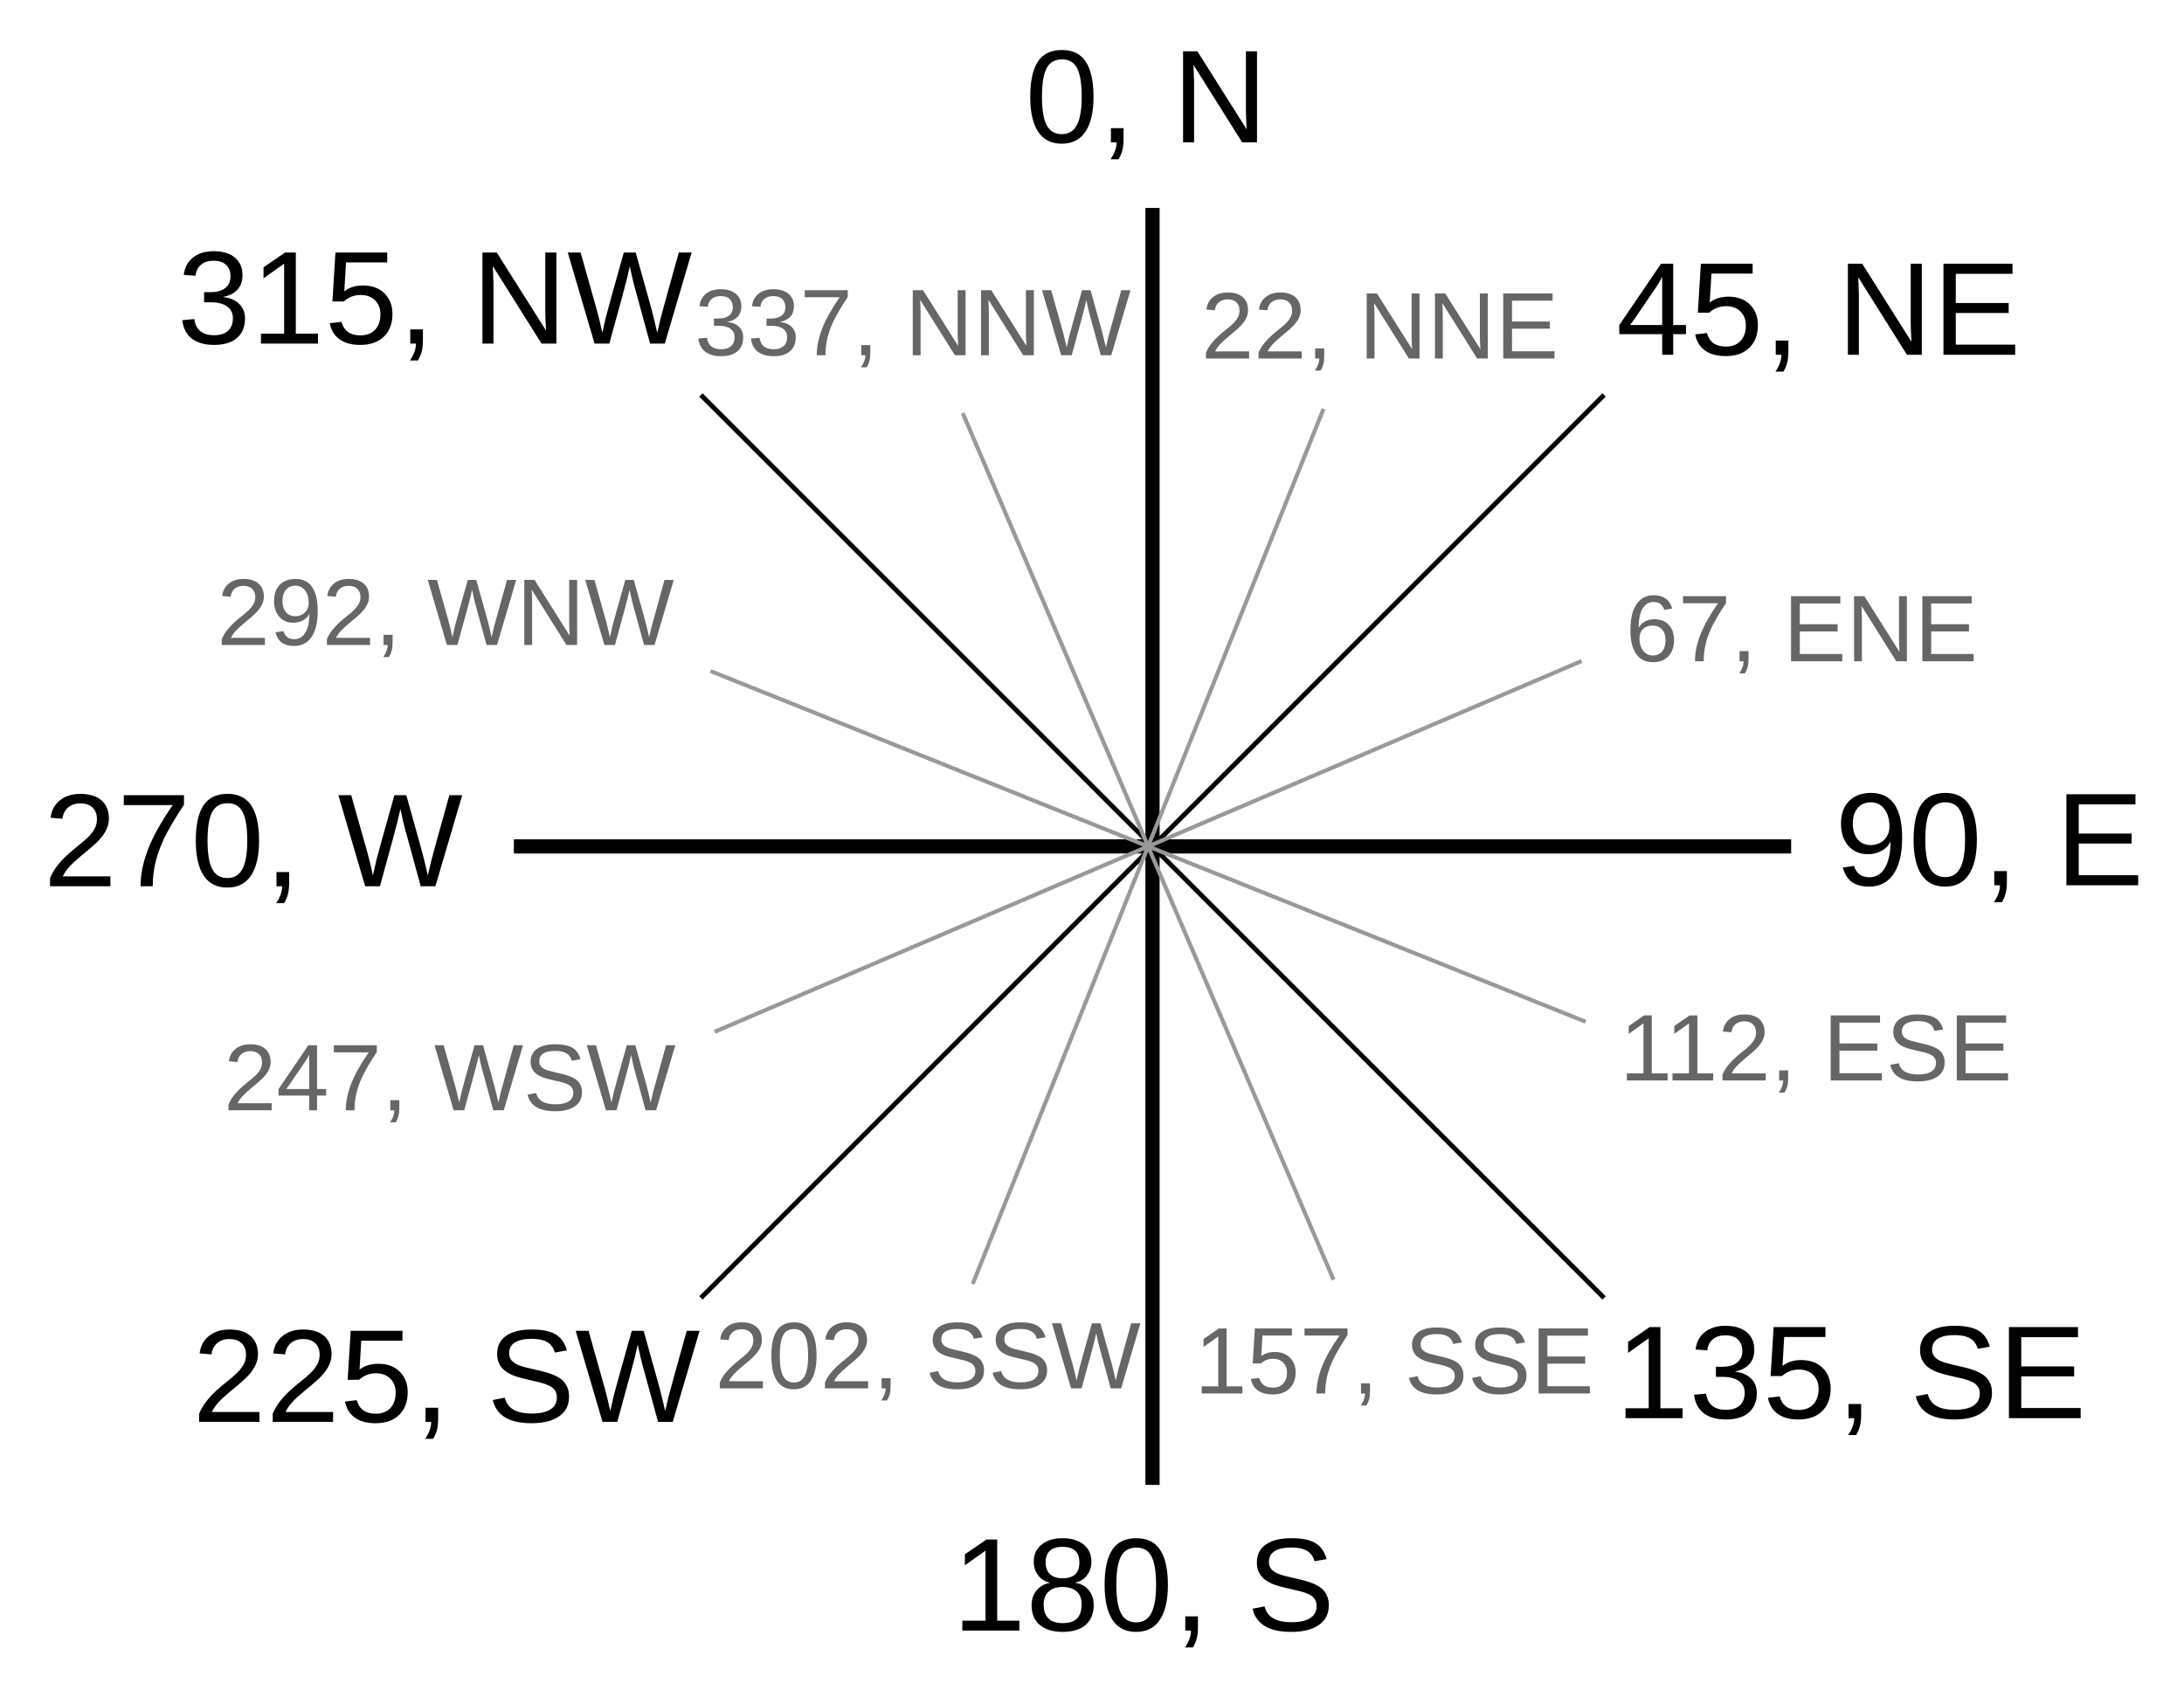
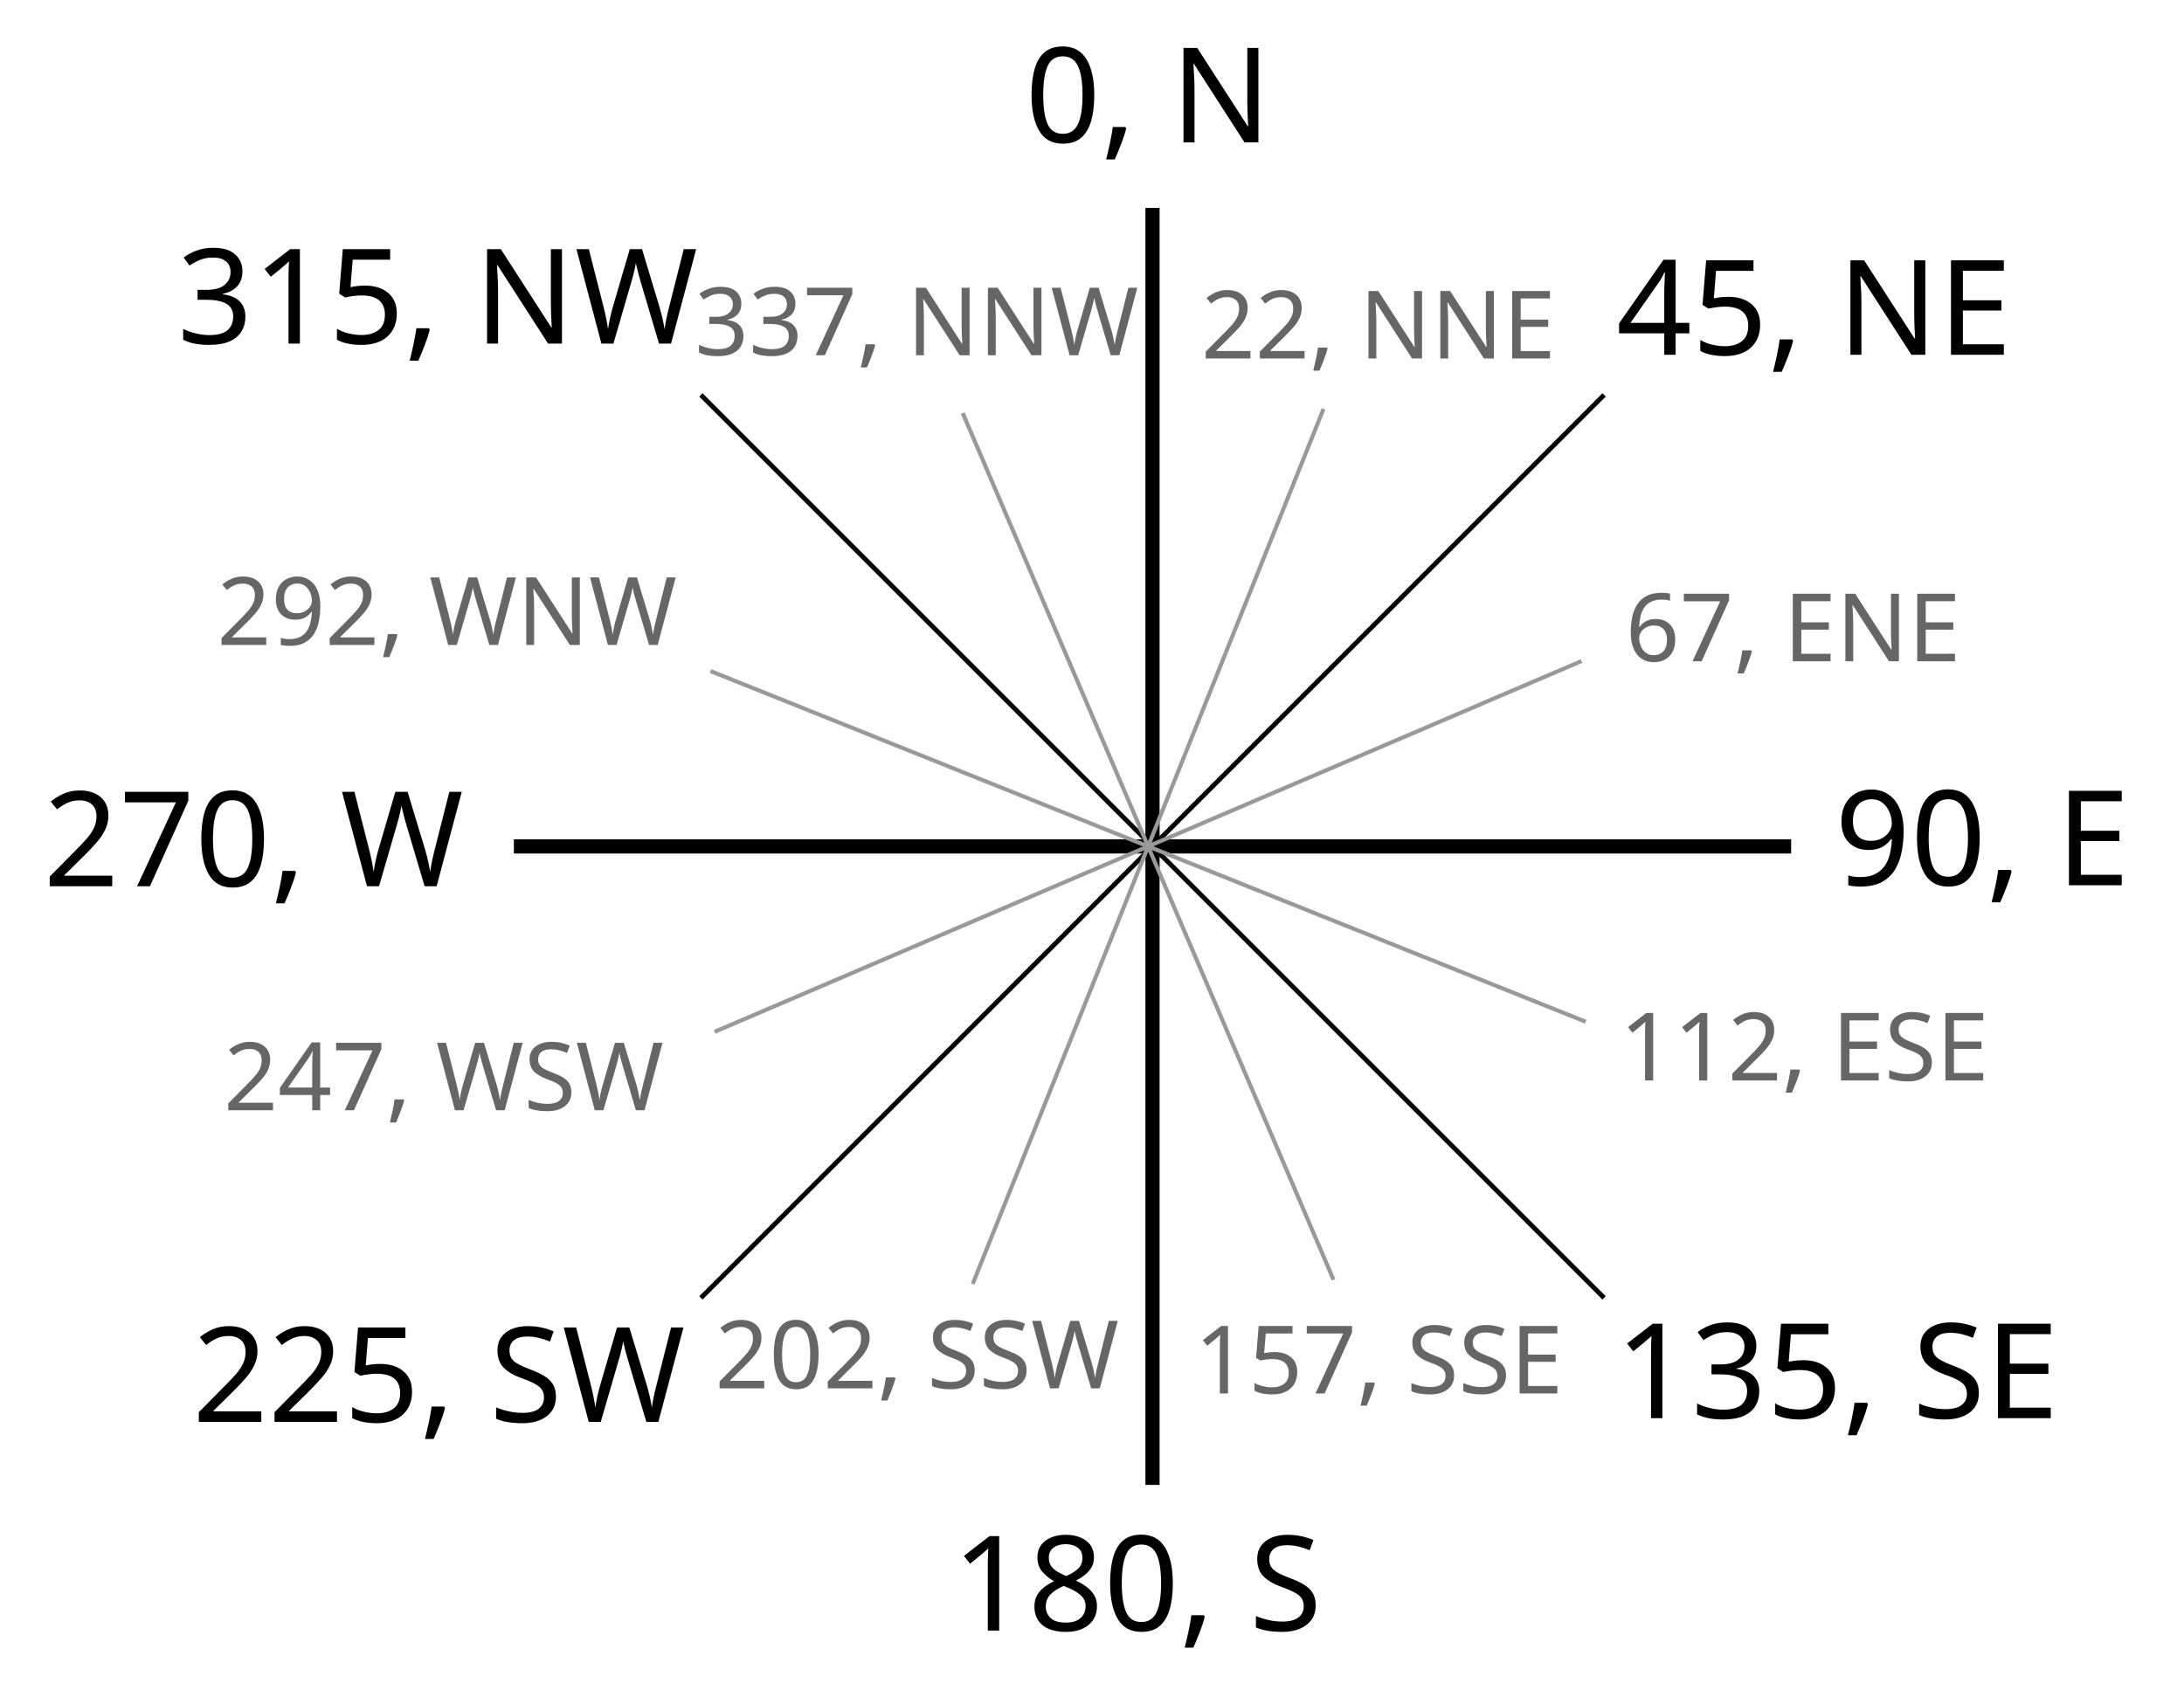
<svg xmlns="http://www.w3.org/2000/svg" width="462.029" height="358.995" id="svg2" version="1.1">
  <defs id="defs4" />
  <g id="layer1" transform="translate(-105.0462,-255.6101)">
    <path style="fill:none;stroke:#000000;stroke-width:3;stroke-linecap:butt;stroke-linejoin:miter;stroke-miterlimit:4;stroke-opacity:1;stroke-dasharray:none" d="m 213.756,434.713 270.209,0" id="path2985" />
    <path id="path2987" d="m 348.861,299.608 0,270.209" style="fill:none;stroke:#000000;stroke-width:3;stroke-linecap:butt;stroke-linejoin:miter;stroke-miterlimit:4;stroke-opacity:1;stroke-dasharray:none" />
    <path style="fill:none;stroke:#000000;stroke-width:1px;stroke-linecap:butt;stroke-linejoin:miter;stroke-opacity:1" d="M 444.394,339.179 253.327,530.246" id="path2989" />
    <path id="path2991" d="M 444.394,530.246 253.327,339.179" style="fill:none;stroke:#000000;stroke-width:1px;stroke-linecap:butt;stroke-linejoin:miter;stroke-opacity:1" />
    <path style="fill:none;stroke:#999999;stroke-width:0.859px;stroke-linecap:butt;stroke-linejoin:miter;stroke-opacity:1" d="m 440.508,471.817 -185.153,-74.209" id="path2993" />
    <path id="path2995" d="m 387.156,526.411 -78.449,-183.397" style="fill:none;stroke:#999999;stroke-width:0.859px;stroke-linecap:butt;stroke-linejoin:miter;stroke-opacity:1" />
    <path style="fill:none;stroke:#999999;stroke-width:0.859px;stroke-linecap:butt;stroke-linejoin:miter;stroke-opacity:1" d="M 310.827,527.289 385.036,342.136" id="path2997" />
    <path id="path2999" d="m 256.233,473.937 183.397,-78.449" style="fill:none;stroke:#999999;stroke-width:0.859px;stroke-linecap:butt;stroke-linejoin:miter;stroke-opacity:1" />
-     <text xml:space="preserve" style="font-size:28px;font-style:normal;font-variant:normal;font-weight:normal;font-stretch:normal;text-align:start;line-height:125%;letter-spacing:0px;word-spacing:0px;writing-mode:lr-tb;text-anchor:start;fill:#000000;fill-opacity:1;stroke:none;font-family:Arial" x="321.9" y="285.735" id="text3769">
+     <text xml:space="preserve" style="font-size:28px;font-style:normal;font-variant:normal;font-weight:normal;font-stretch:normal;text-align:start;line-height:125%;letter-spacing:0px;word-spacing:0px;writing-mode:lr-tb;text-anchor:start;fill:#000000;fill-opacity:1;stroke:none;font-family:'Droid Sans'" x="321.9" y="285.735" id="text3769">
      <tspan id="tspan3771" x="321.9" y="285.735">0, N</tspan>
    </text>
-     <text xml:space="preserve" style="font-size:28px;font-style:normal;font-variant:normal;font-weight:normal;font-stretch:normal;text-align:start;line-height:125%;letter-spacing:0px;word-spacing:0px;writing-mode:lr-tb;text-anchor:start;fill:#000000;fill-opacity:1;stroke:none;font-family:Arial" x="446.97" y="330.679" id="text3773">
+     <text xml:space="preserve" style="font-size:28px;font-style:normal;font-variant:normal;font-weight:normal;font-stretch:normal;text-align:start;line-height:125%;letter-spacing:0px;word-spacing:0px;writing-mode:lr-tb;text-anchor:start;fill:#000000;fill-opacity:1;stroke:none;font-family:'Droid Sans'" x="446.97" y="330.679" id="text3773">
      <tspan id="tspan3775" x="446.97" y="330.679">45, NE</tspan>
    </text>
-     <text xml:space="preserve" style="font-size:28px;font-style:normal;font-variant:normal;font-weight:normal;font-stretch:normal;text-align:start;line-height:125%;letter-spacing:0px;word-spacing:0px;writing-mode:lr-tb;text-anchor:start;fill:#000000;fill-opacity:1;stroke:none;font-family:Arial" x="493.2" y="442.941" id="text3777">
+     <text xml:space="preserve" style="font-size:28px;font-style:normal;font-variant:normal;font-weight:normal;font-stretch:normal;text-align:start;line-height:125%;letter-spacing:0px;word-spacing:0px;writing-mode:lr-tb;text-anchor:start;fill:#000000;fill-opacity:1;stroke:none;font-family:'Droid Sans'" x="493.2" y="442.941" id="text3777">
      <tspan id="tspan3779" x="493.2" y="442.941">90, E</tspan>
    </text>
-     <text xml:space="preserve" style="font-size:28px;font-style:normal;font-variant:normal;font-weight:normal;font-stretch:normal;text-align:start;line-height:125%;letter-spacing:0px;word-spacing:0px;writing-mode:lr-tb;text-anchor:start;fill:#000000;fill-opacity:1;stroke:none;font-family:Arial" x="446.791" y="555.696" id="text3781">
+     <text xml:space="preserve" style="font-size:28px;font-style:normal;font-variant:normal;font-weight:normal;font-stretch:normal;text-align:start;line-height:125%;letter-spacing:0px;word-spacing:0px;writing-mode:lr-tb;text-anchor:start;fill:#000000;fill-opacity:1;stroke:none;font-family:'Droid Sans'" x="446.791" y="555.696" id="text3781">
      <tspan id="tspan3783" x="446.791" y="555.696">135, SE</tspan>
    </text>
-     <text xml:space="preserve" style="font-size:28px;font-style:normal;font-variant:normal;font-weight:normal;font-stretch:normal;text-align:start;line-height:125%;letter-spacing:0px;word-spacing:0px;writing-mode:lr-tb;text-anchor:start;fill:#000000;fill-opacity:1;stroke:none;font-family:Arial" x="306.49" y="600.641" id="text3785">
+     <text xml:space="preserve" style="font-size:28px;font-style:normal;font-variant:normal;font-weight:normal;font-stretch:normal;text-align:start;line-height:125%;letter-spacing:0px;word-spacing:0px;writing-mode:lr-tb;text-anchor:start;fill:#000000;fill-opacity:1;stroke:none;font-family:'Droid Sans'" x="306.49" y="600.641" id="text3785">
      <tspan id="tspan3787" x="306.49" y="600.641">180, S</tspan>
    </text>
-     <text xml:space="preserve" style="font-size:28px;font-style:normal;font-variant:normal;font-weight:normal;font-stretch:normal;text-align:start;line-height:125%;letter-spacing:0px;word-spacing:0px;writing-mode:lr-tb;text-anchor:start;fill:#000000;fill-opacity:1;stroke:none;font-family:Arial" x="145.762" y="556.485" id="text3789">
+     <text xml:space="preserve" style="font-size:28px;font-style:normal;font-variant:normal;font-weight:normal;font-stretch:normal;text-align:start;line-height:125%;letter-spacing:0px;word-spacing:0px;writing-mode:lr-tb;text-anchor:start;fill:#000000;fill-opacity:1;stroke:none;font-family:'Droid Sans'" x="145.762" y="556.485" id="text3789">
      <tspan id="tspan3791" x="145.762" y="556.485">225, SW</tspan>
    </text>
-     <text xml:space="preserve" style="font-size:28px;font-style:normal;font-variant:normal;font-weight:normal;font-stretch:normal;text-align:start;line-height:125%;letter-spacing:0px;word-spacing:0px;writing-mode:lr-tb;text-anchor:start;fill:#000000;fill-opacity:1;stroke:none;font-family:Arial" x="114.226" y="443.139" id="text3793">
+     <text xml:space="preserve" style="font-size:28px;font-style:normal;font-variant:normal;font-weight:normal;font-stretch:normal;text-align:start;line-height:125%;letter-spacing:0px;word-spacing:0px;writing-mode:lr-tb;text-anchor:start;fill:#000000;fill-opacity:1;stroke:none;font-family:'Droid Sans'" x="114.226" y="443.139" id="text3793">
      <tspan id="tspan3795" x="114.226" y="443.139">270, W</tspan>
    </text>
-     <text xml:space="preserve" style="font-size:28px;font-style:normal;font-variant:normal;font-weight:normal;font-stretch:normal;text-align:start;line-height:125%;letter-spacing:0px;word-spacing:0px;writing-mode:lr-tb;text-anchor:start;fill:#000000;fill-opacity:1;stroke:none;font-family:Arial" x="142.537" y="328.314" id="text3797">
+     <text xml:space="preserve" style="font-size:28px;font-style:normal;font-variant:normal;font-weight:normal;font-stretch:normal;text-align:start;line-height:125%;letter-spacing:0px;word-spacing:0px;writing-mode:lr-tb;text-anchor:start;fill:#000000;fill-opacity:1;stroke:none;font-family:'Droid Sans'" x="142.537" y="328.314" id="text3797">
      <tspan id="tspan3799" x="142.537" y="328.314">315, NW</tspan>
    </text>
-     <text xml:space="preserve" style="font-size:20px;font-style:normal;font-variant:normal;font-weight:normal;font-stretch:normal;text-align:start;line-height:125%;letter-spacing:0px;word-spacing:0px;writing-mode:lr-tb;text-anchor:start;fill:#666666;fill-opacity:1;stroke:none;font-family:Arial" x="359.17" y="331.468" id="text3801">
+     <text xml:space="preserve" style="font-size:20px;font-style:normal;font-variant:normal;font-weight:normal;font-stretch:normal;text-align:start;line-height:125%;letter-spacing:0px;word-spacing:0px;writing-mode:lr-tb;text-anchor:start;fill:#666666;fill-opacity:1;stroke:none;font-family:'Droid Sans'" x="359.17" y="331.468" id="text3801">
      <tspan id="tspan3803" x="359.17" y="331.468">22, NNE</tspan>
    </text>
-     <text xml:space="preserve" style="font-size:28px;font-style:normal;font-variant:normal;font-weight:normal;font-stretch:normal;text-align:start;line-height:125%;letter-spacing:0px;word-spacing:0px;writing-mode:lr-tb;text-anchor:start;fill:#000000;fill-opacity:1;stroke:none;font-family:Arial" x="461.663" y="381.143" id="text3805">
+     <text xml:space="preserve" style="font-size:28px;font-style:normal;font-variant:normal;font-weight:normal;font-stretch:normal;text-align:start;line-height:125%;letter-spacing:0px;word-spacing:0px;writing-mode:lr-tb;text-anchor:start;fill:#000000;fill-opacity:1;stroke:none;font-family:'Droid Sans'" x="461.663" y="381.143" id="text3805">
      <tspan id="tspan3807" x="461.663" y="381.143" />
    </text>
-     <text id="text3809" y="395.533" x="448.941" style="font-size:20px;font-style:normal;font-variant:normal;font-weight:normal;font-stretch:normal;text-align:start;line-height:125%;letter-spacing:0px;word-spacing:0px;writing-mode:lr-tb;text-anchor:start;fill:#666666;fill-opacity:1;stroke:none;font-family:Arial" xml:space="preserve">
+     <text id="text3809" y="395.533" x="448.941" style="font-size:20px;font-style:normal;font-variant:normal;font-weight:normal;font-stretch:normal;text-align:start;line-height:125%;letter-spacing:0px;word-spacing:0px;writing-mode:lr-tb;text-anchor:start;fill:#666666;fill-opacity:1;stroke:none;font-family:'Droid Sans'" xml:space="preserve">
      <tspan y="395.533" x="448.941" id="tspan3811">67, ENE</tspan>
    </text>
-     <text xml:space="preserve" style="font-size:20px;font-style:normal;font-variant:normal;font-weight:normal;font-stretch:normal;text-align:start;line-height:125%;letter-spacing:0px;word-spacing:0px;writing-mode:lr-tb;text-anchor:start;fill:#666666;fill-opacity:1;stroke:none;font-family:Arial" x="447.687" y="484.239" id="text3813">
+     <text xml:space="preserve" style="font-size:20px;font-style:normal;font-variant:normal;font-weight:normal;font-stretch:normal;text-align:start;line-height:125%;letter-spacing:0px;word-spacing:0px;writing-mode:lr-tb;text-anchor:start;fill:#666666;fill-opacity:1;stroke:none;font-family:'Droid Sans'" x="447.687" y="484.239" id="text3813">
      <tspan id="tspan3815" x="447.687" y="484.239">112, ESE</tspan>
    </text>
-     <text id="text3817" y="550.473" x="357.737" style="font-size:20px;font-style:normal;font-variant:normal;font-weight:normal;font-stretch:normal;text-align:start;line-height:125%;letter-spacing:0px;word-spacing:0px;writing-mode:lr-tb;text-anchor:start;fill:#666666;fill-opacity:1;stroke:none;font-family:Arial" xml:space="preserve">
+     <text id="text3817" y="550.473" x="357.737" style="font-size:20px;font-style:normal;font-variant:normal;font-weight:normal;font-stretch:normal;text-align:start;line-height:125%;letter-spacing:0px;word-spacing:0px;writing-mode:lr-tb;text-anchor:start;fill:#666666;fill-opacity:1;stroke:none;font-family:'Droid Sans'" xml:space="preserve">
      <tspan y="550.473" x="357.737" id="tspan3819">157, SSE</tspan>
    </text>
-     <text xml:space="preserve" style="font-size:20px;font-style:normal;font-variant:normal;font-weight:normal;font-stretch:normal;text-align:start;line-height:125%;letter-spacing:0px;word-spacing:0px;writing-mode:lr-tb;text-anchor:start;fill:#666666;fill-opacity:1;stroke:none;font-family:Arial" x="256.319" y="549.388" id="text3821">
+     <text xml:space="preserve" style="font-size:20px;font-style:normal;font-variant:normal;font-weight:normal;font-stretch:normal;text-align:start;line-height:125%;letter-spacing:0px;word-spacing:0px;writing-mode:lr-tb;text-anchor:start;fill:#666666;fill-opacity:1;stroke:none;font-family:'Droid Sans'" x="256.319" y="549.388" id="text3821">
      <tspan id="tspan3823" x="256.319" y="549.388">202, SSW</tspan>
    </text>
-     <text id="text3825" y="490.547" x="152.392" style="font-size:20px;font-style:normal;font-variant:normal;font-weight:normal;font-stretch:normal;text-align:start;line-height:125%;letter-spacing:0px;word-spacing:0px;writing-mode:lr-tb;text-anchor:start;fill:#666666;fill-opacity:1;stroke:none;font-family:Arial" xml:space="preserve">
+     <text id="text3825" y="490.547" x="152.392" style="font-size:20px;font-style:normal;font-variant:normal;font-weight:normal;font-stretch:normal;text-align:start;line-height:125%;letter-spacing:0px;word-spacing:0px;writing-mode:lr-tb;text-anchor:start;fill:#666666;fill-opacity:1;stroke:none;font-family:'Droid Sans'" xml:space="preserve">
      <tspan y="490.547" x="152.392" id="tspan3827">247, WSW</tspan>
    </text>
-     <text xml:space="preserve" style="font-size:20px;font-style:normal;font-variant:normal;font-weight:normal;font-stretch:normal;text-align:start;line-height:125%;letter-spacing:0px;word-spacing:0px;writing-mode:lr-tb;text-anchor:start;fill:#666666;fill-opacity:1;stroke:none;font-family:Arial" x="150.959" y="392.084" id="text3829">
+     <text xml:space="preserve" style="font-size:20px;font-style:normal;font-variant:normal;font-weight:normal;font-stretch:normal;text-align:start;line-height:125%;letter-spacing:0px;word-spacing:0px;writing-mode:lr-tb;text-anchor:start;fill:#666666;fill-opacity:1;stroke:none;font-family:'Droid Sans'" x="150.959" y="392.084" id="text3829">
      <tspan id="tspan3831" x="150.959" y="392.084">292, WNW</tspan>
    </text>
-     <text id="text3833" y="330.778" x="252.018" style="font-size:20px;font-style:normal;font-variant:normal;font-weight:normal;font-stretch:normal;text-align:start;line-height:125%;letter-spacing:0px;word-spacing:0px;writing-mode:lr-tb;text-anchor:start;fill:#666666;fill-opacity:1;stroke:none;font-family:Arial" xml:space="preserve">
+     <text id="text3833" y="330.778" x="252.018" style="font-size:20px;font-style:normal;font-variant:normal;font-weight:normal;font-stretch:normal;text-align:start;line-height:125%;letter-spacing:0px;word-spacing:0px;writing-mode:lr-tb;text-anchor:start;fill:#666666;fill-opacity:1;stroke:none;font-family:'Droid Sans'" xml:space="preserve">
      <tspan y="330.778" x="252.018" id="tspan3835">337, NNW</tspan>
    </text>
  </g>
</svg>
